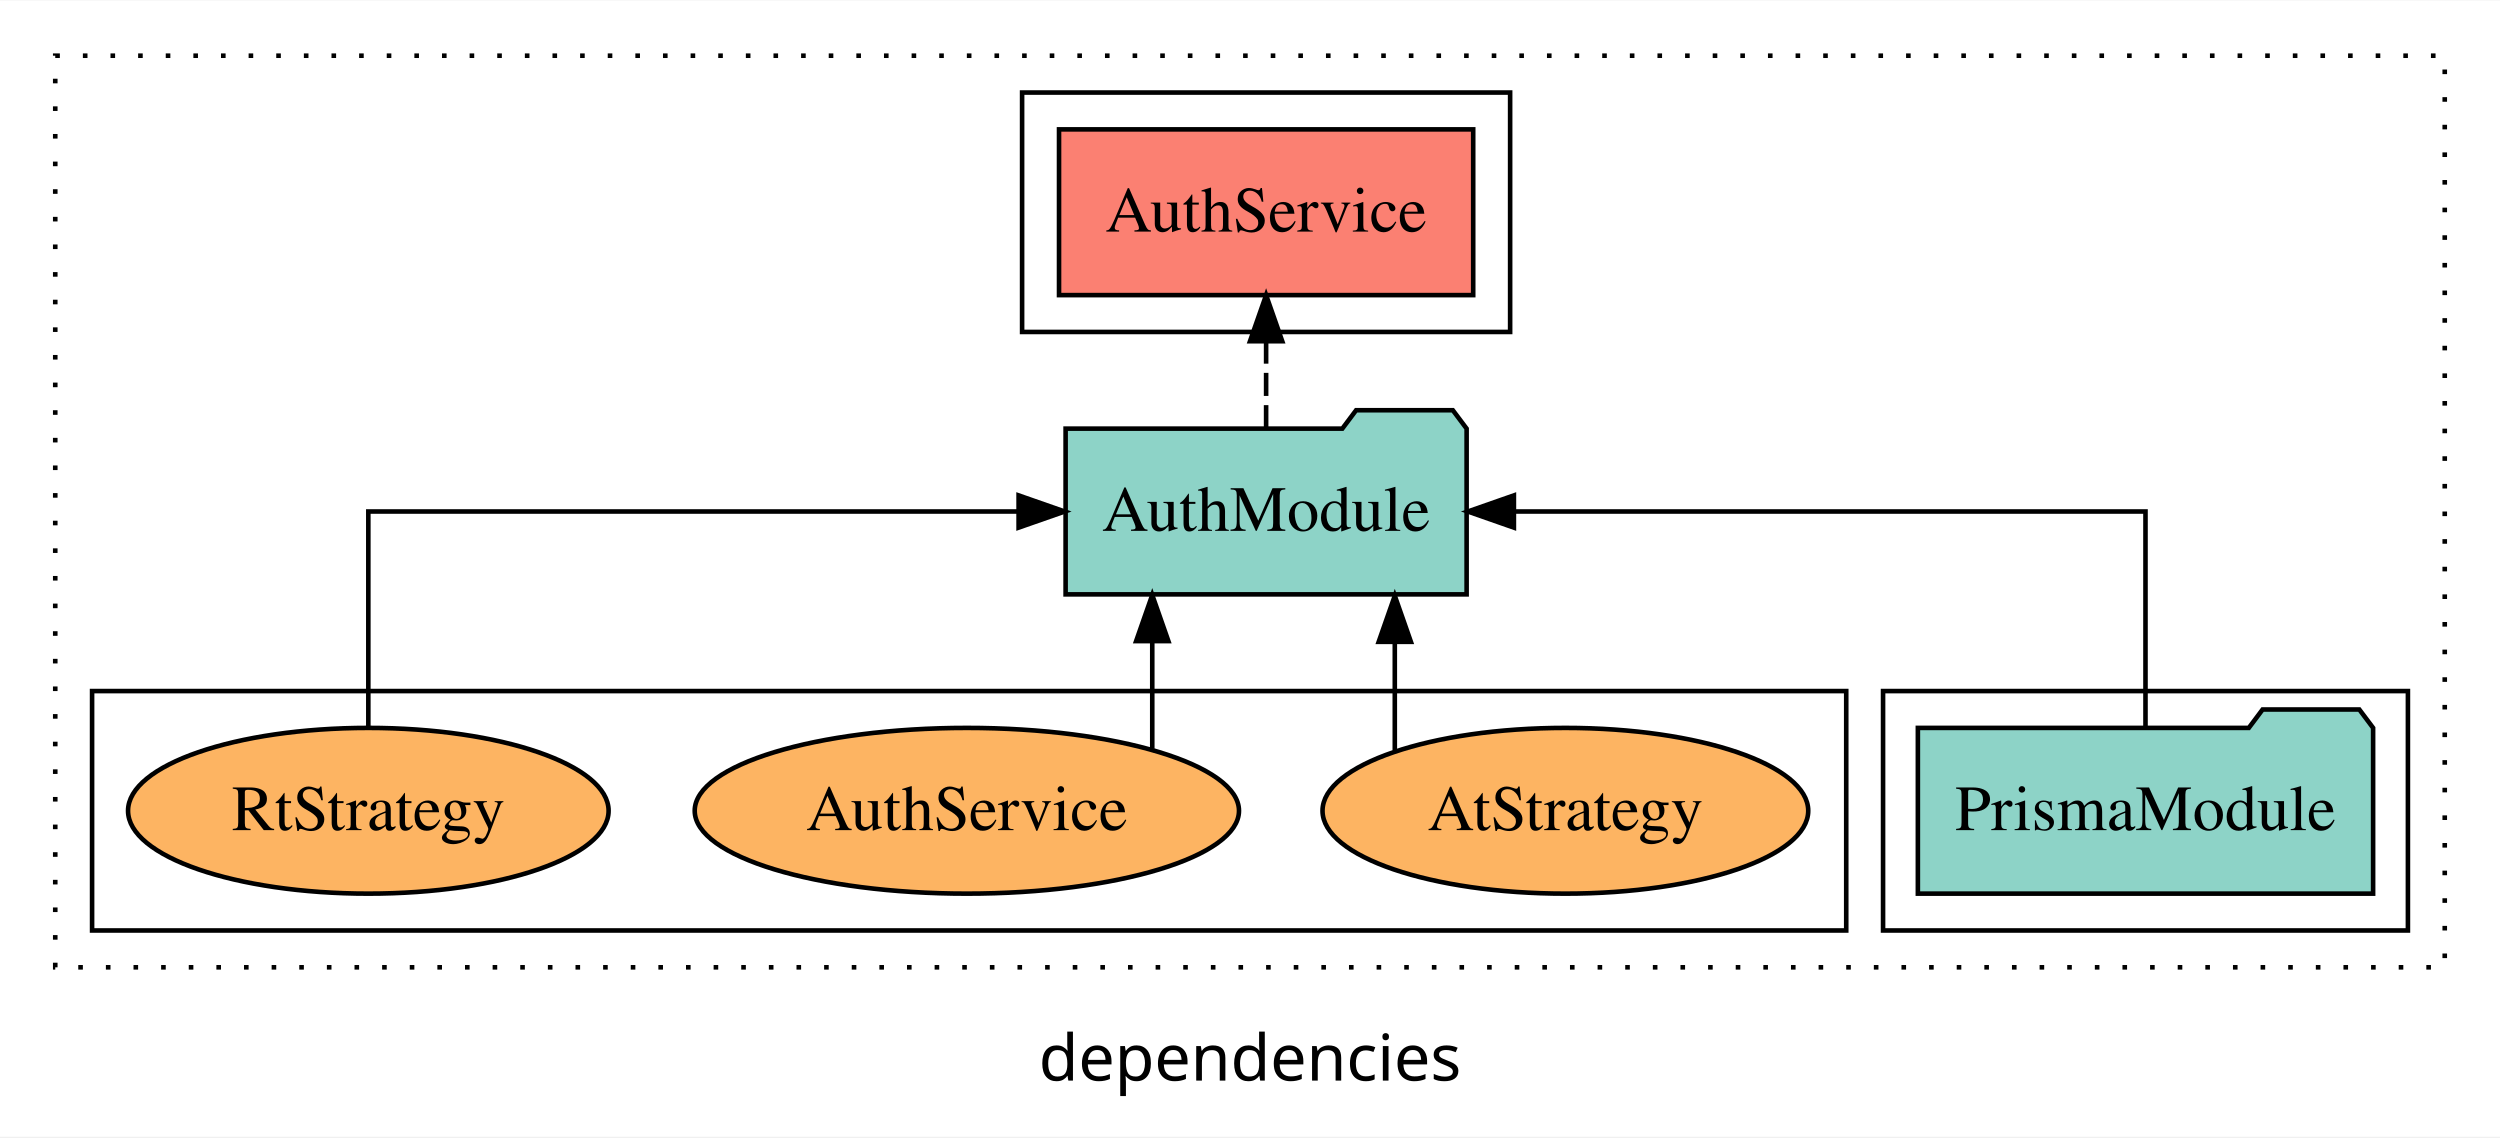
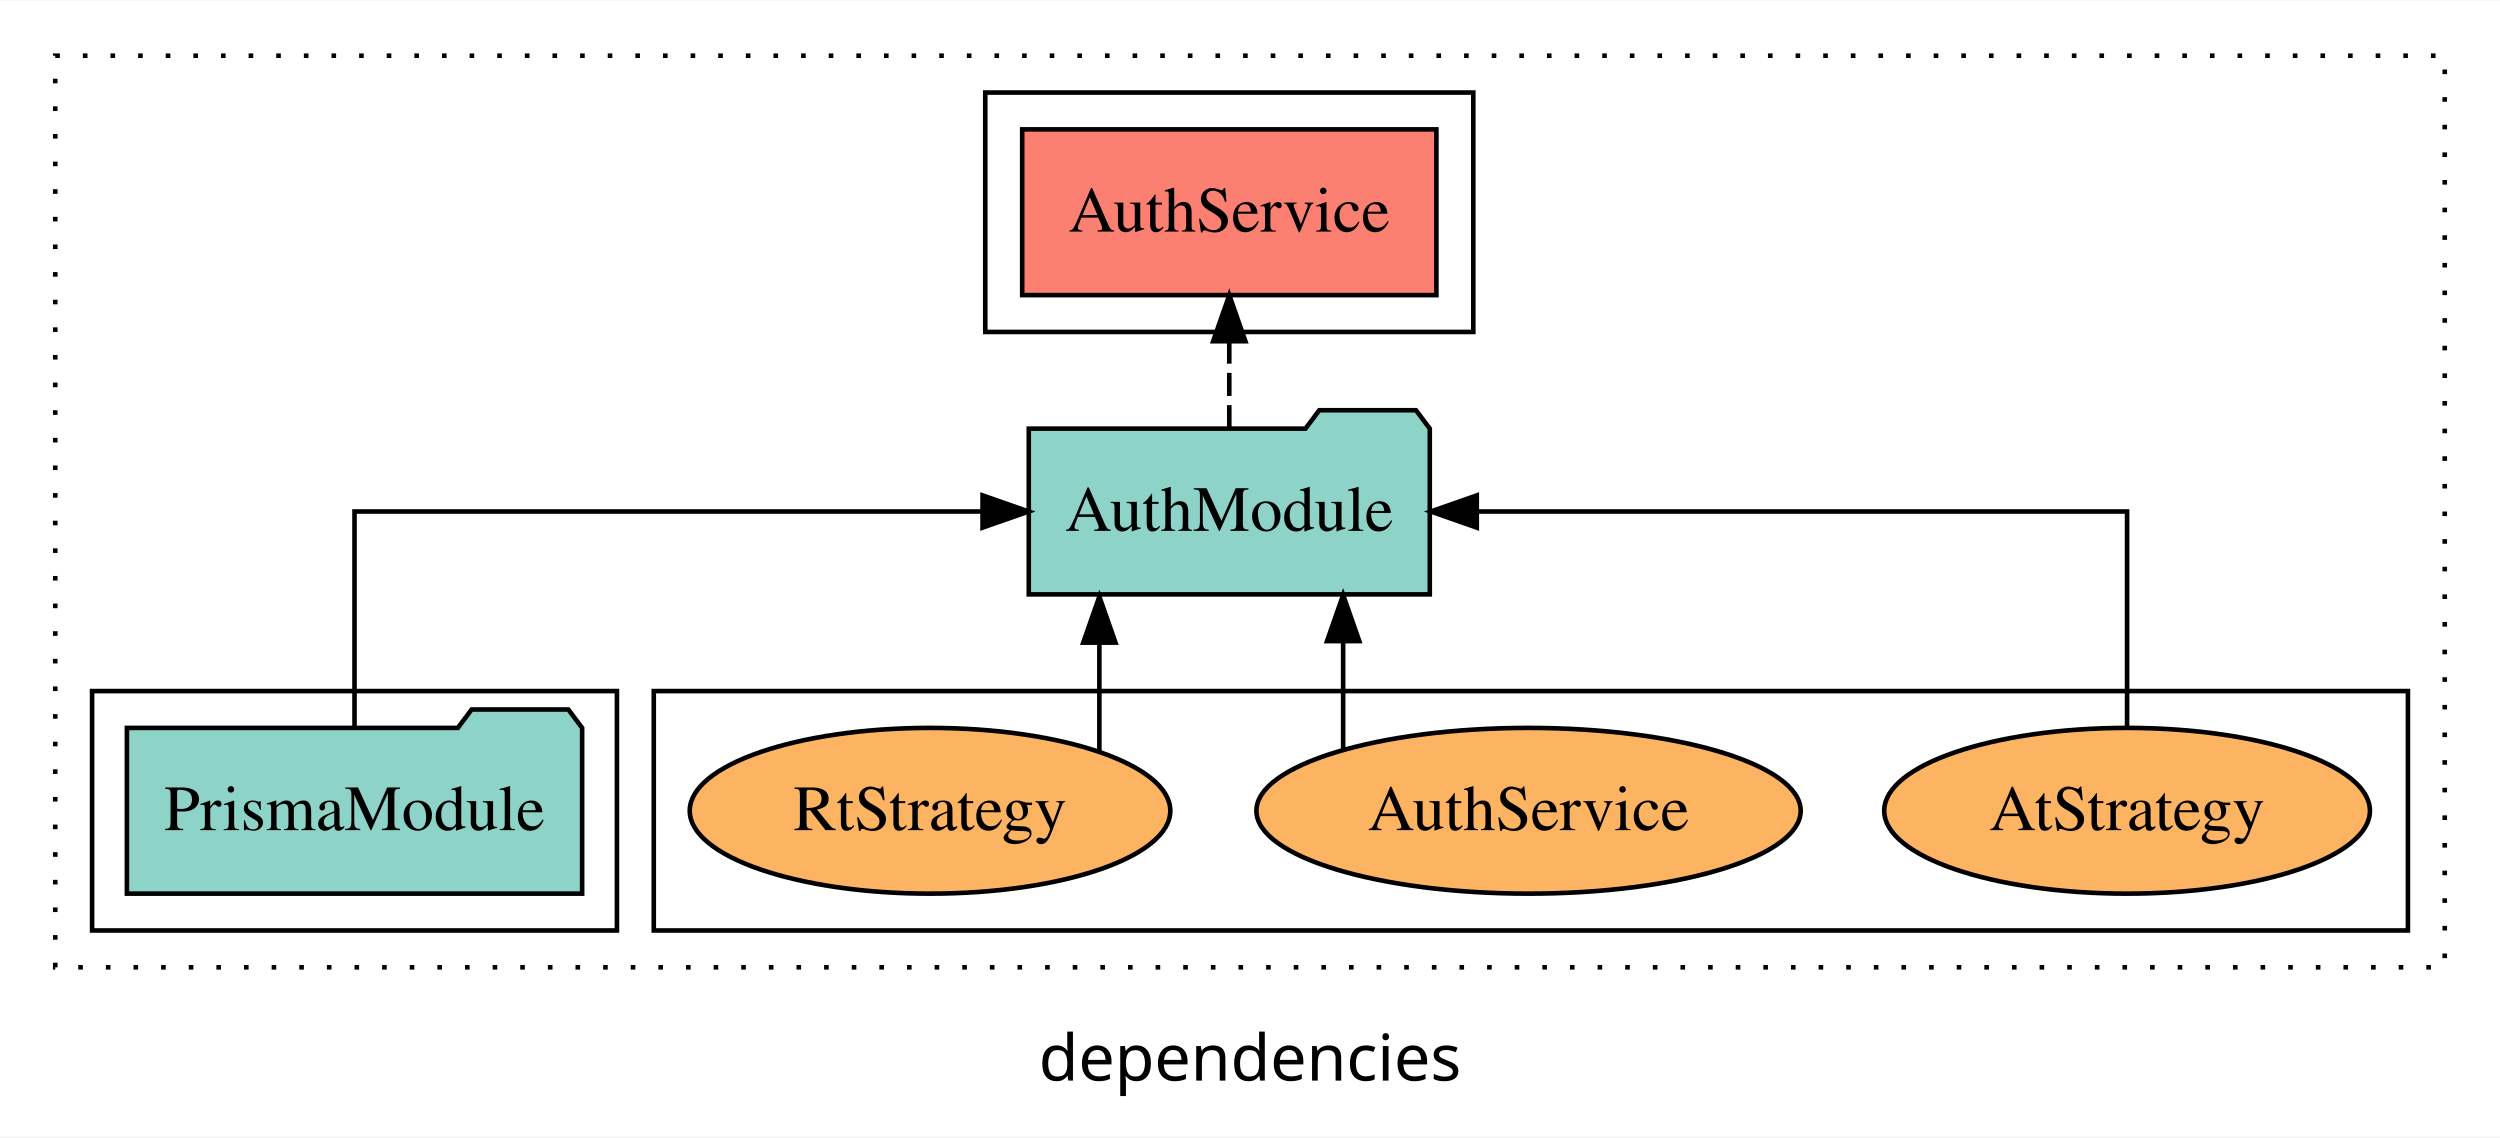
<svg xmlns="http://www.w3.org/2000/svg" width="543pt" height="247pt" viewBox="0.00 0.00 543.00 246.80">
  <g id="graph0" class="graph" transform="scale(1 1) rotate(0) translate(4 242.8)">
    <polygon fill="white" stroke="transparent" points="-4,4 -4,-242.8 539,-242.8 539,4 -4,4" />
    <text text-anchor="middle" x="267.5" y="-8.2" font-family="sans-serif" font-size="14.00">dependencies</text>
    <g id="clust1" class="cluster">
      <polygon fill="none" stroke="black" stroke-dasharray="1,5" points="8,-32.8 8,-230.8 527,-230.8 527,-32.8 8,-32.8" />
    </g>
-     <g id="clust3" class="cluster">
-       <polygon fill="none" stroke="black" points="405,-40.8 405,-92.8 519,-92.8 519,-40.8 405,-40.8" />
-     </g>
    <g id="clust4" class="cluster">
-       <polygon fill="none" stroke="black" points="218,-170.8 218,-222.8 324,-222.8 324,-170.8 218,-170.8" />
+       <polygon fill="none" stroke="black" points="210,-170.8 210,-222.8 316,-222.8 316,-170.8 210,-170.8" />
    </g>
    <g id="clust6" class="cluster">
-       <polygon fill="none" stroke="black" points="16,-40.8 16,-92.8 397,-92.8 397,-40.8 16,-40.8" />
+       <polygon fill="none" stroke="black" points="138,-40.8 138,-92.8 519,-92.8 519,-40.8 138,-40.8" />
+     </g>
+     <g id="clust3" class="cluster">
+       <polygon fill="none" stroke="black" points="16,-40.8 16,-92.8 130,-92.8 130,-40.8 16,-40.8" />
    </g>
    <g id="node1" class="node">
-       <polygon fill="#8dd3c7" stroke="black" points="511.44,-84.8 508.44,-88.8 487.44,-88.8 484.44,-84.8 412.56,-84.8 412.56,-48.8 511.44,-48.8 511.44,-84.8" />
-       <text text-anchor="middle" x="462" y="-62.6" font-family="Times,serif" font-size="14.00">PrismaModule</text>
+       <polygon fill="#8dd3c7" stroke="black" points="122.44,-84.8 119.44,-88.8 98.44,-88.8 95.44,-84.8 23.56,-84.8 23.56,-48.8 122.44,-48.8 122.44,-84.8" />
+       <text text-anchor="middle" x="73" y="-62.6" font-family="Times,serif" font-size="14.00">PrismaModule</text>
    </g>
    <g id="node2" class="node">
-       <polygon fill="#8dd3c7" stroke="black" points="314.55,-149.8 311.55,-153.8 290.55,-153.8 287.55,-149.8 227.45,-149.8 227.45,-113.8 314.55,-113.8 314.55,-149.8" />
-       <text text-anchor="middle" x="271" y="-127.6" font-family="Times,serif" font-size="14.00">AuthModule</text>
+       <polygon fill="#8dd3c7" stroke="black" points="306.55,-149.8 303.55,-153.8 282.55,-153.8 279.55,-149.8 219.45,-149.8 219.45,-113.8 306.55,-113.8 306.55,-149.8" />
+       <text text-anchor="middle" x="263" y="-127.6" font-family="Times,serif" font-size="14.00">AuthModule</text>
    </g>
    <g id="edge1" class="edge">
-       <path fill="none" stroke="black" d="M462,-84.91C462,-104.14 462,-131.8 462,-131.8 462,-131.8 324.82,-131.8 324.82,-131.8" />
-       <polygon fill="black" stroke="black" points="324.82,-128.3 314.82,-131.8 324.82,-135.3 324.82,-128.3" />
+       <path fill="none" stroke="black" d="M73,-84.91C73,-104.14 73,-131.8 73,-131.8 73,-131.8 209.41,-131.8 209.41,-131.8" />
+       <polygon fill="black" stroke="black" points="209.41,-135.3 219.41,-131.8 209.41,-128.3 209.41,-135.3" />
    </g>
    <g id="node3" class="node">
-       <polygon fill="#fb8072" stroke="black" points="315.98,-214.8 226.02,-214.8 226.02,-178.8 315.98,-178.8 315.98,-214.8" />
-       <text text-anchor="middle" x="271" y="-192.6" font-family="Times,serif" font-size="14.00">AuthService </text>
+       <polygon fill="#fb8072" stroke="black" points="307.98,-214.8 218.02,-214.8 218.02,-178.8 307.98,-178.8 307.98,-214.8" />
+       <text text-anchor="middle" x="263" y="-192.6" font-family="Times,serif" font-size="14.00">AuthService </text>
    </g>
    <g id="edge2" class="edge">
-       <path fill="none" stroke="black" stroke-dasharray="5,2" d="M271,-149.91C271,-149.91 271,-168.79 271,-168.79" />
-       <polygon fill="black" stroke="black" points="267.5,-168.79 271,-178.79 274.5,-168.79 267.5,-168.79" />
+       <path fill="none" stroke="black" stroke-dasharray="5,2" d="M263,-149.91C263,-149.91 263,-168.79 263,-168.79" />
+       <polygon fill="black" stroke="black" points="259.5,-168.79 263,-178.79 266.5,-168.79 259.5,-168.79" />
    </g>
    <g id="node4" class="node">
-       <ellipse fill="#fdb462" stroke="black" cx="336" cy="-66.8" rx="52.75" ry="18" />
-       <text text-anchor="middle" x="336" y="-62.6" font-family="Times,serif" font-size="14.00">AtStrategy</text>
+       <ellipse fill="#fdb462" stroke="black" cx="458" cy="-66.8" rx="52.75" ry="18" />
+       <text text-anchor="middle" x="458" y="-62.6" font-family="Times,serif" font-size="14.00">AtStrategy</text>
    </g>
    <g id="edge3" class="edge">
-       <path fill="none" stroke="black" d="M298.95,-79.95C298.95,-79.95 298.95,-103.49 298.95,-103.49" />
-       <polygon fill="black" stroke="black" points="295.45,-103.49 298.95,-113.49 302.45,-103.49 295.45,-103.49" />
+       <path fill="none" stroke="black" d="M458,-84.91C458,-104.14 458,-131.8 458,-131.8 458,-131.8 316.76,-131.8 316.76,-131.8" />
+       <polygon fill="black" stroke="black" points="316.76,-128.3 306.76,-131.8 316.76,-135.3 316.76,-128.3" />
    </g>
    <g id="node5" class="node">
-       <ellipse fill="#fdb462" stroke="black" cx="206" cy="-66.8" rx="59.11" ry="18" />
-       <text text-anchor="middle" x="206" y="-62.6" font-family="Times,serif" font-size="14.00">AuthService</text>
+       <ellipse fill="#fdb462" stroke="black" cx="328" cy="-66.8" rx="59.11" ry="18" />
+       <text text-anchor="middle" x="328" y="-62.6" font-family="Times,serif" font-size="14.00">AuthService</text>
    </g>
    <g id="edge4" class="edge">
-       <path fill="none" stroke="black" d="M246.27,-80.27C246.27,-80.27 246.27,-103.66 246.27,-103.66" />
-       <polygon fill="black" stroke="black" points="242.77,-103.66 246.27,-113.66 249.77,-103.66 242.77,-103.66" />
+       <path fill="none" stroke="black" d="M287.73,-80.27C287.73,-80.27 287.73,-103.66 287.73,-103.66" />
+       <polygon fill="black" stroke="black" points="284.23,-103.66 287.73,-113.66 291.23,-103.66 284.23,-103.66" />
    </g>
    <g id="node6" class="node">
-       <ellipse fill="#fdb462" stroke="black" cx="76" cy="-66.8" rx="52.19" ry="18" />
-       <text text-anchor="middle" x="76" y="-62.6" font-family="Times,serif" font-size="14.00">RtStrategy</text>
+       <ellipse fill="#fdb462" stroke="black" cx="198" cy="-66.8" rx="52.19" ry="18" />
+       <text text-anchor="middle" x="198" y="-62.6" font-family="Times,serif" font-size="14.00">RtStrategy</text>
    </g>
    <g id="edge5" class="edge">
-       <path fill="none" stroke="black" d="M76,-84.91C76,-104.14 76,-131.8 76,-131.8 76,-131.8 217.24,-131.8 217.24,-131.8" />
-       <polygon fill="black" stroke="black" points="217.24,-135.3 227.24,-131.8 217.24,-128.3 217.24,-135.3" />
+       <path fill="none" stroke="black" d="M234.78,-79.64C234.78,-79.64 234.78,-103.32 234.78,-103.32" />
+       <polygon fill="black" stroke="black" points="231.28,-103.32 234.78,-113.32 238.28,-103.32 231.28,-103.32" />
    </g>
  </g>
</svg>
